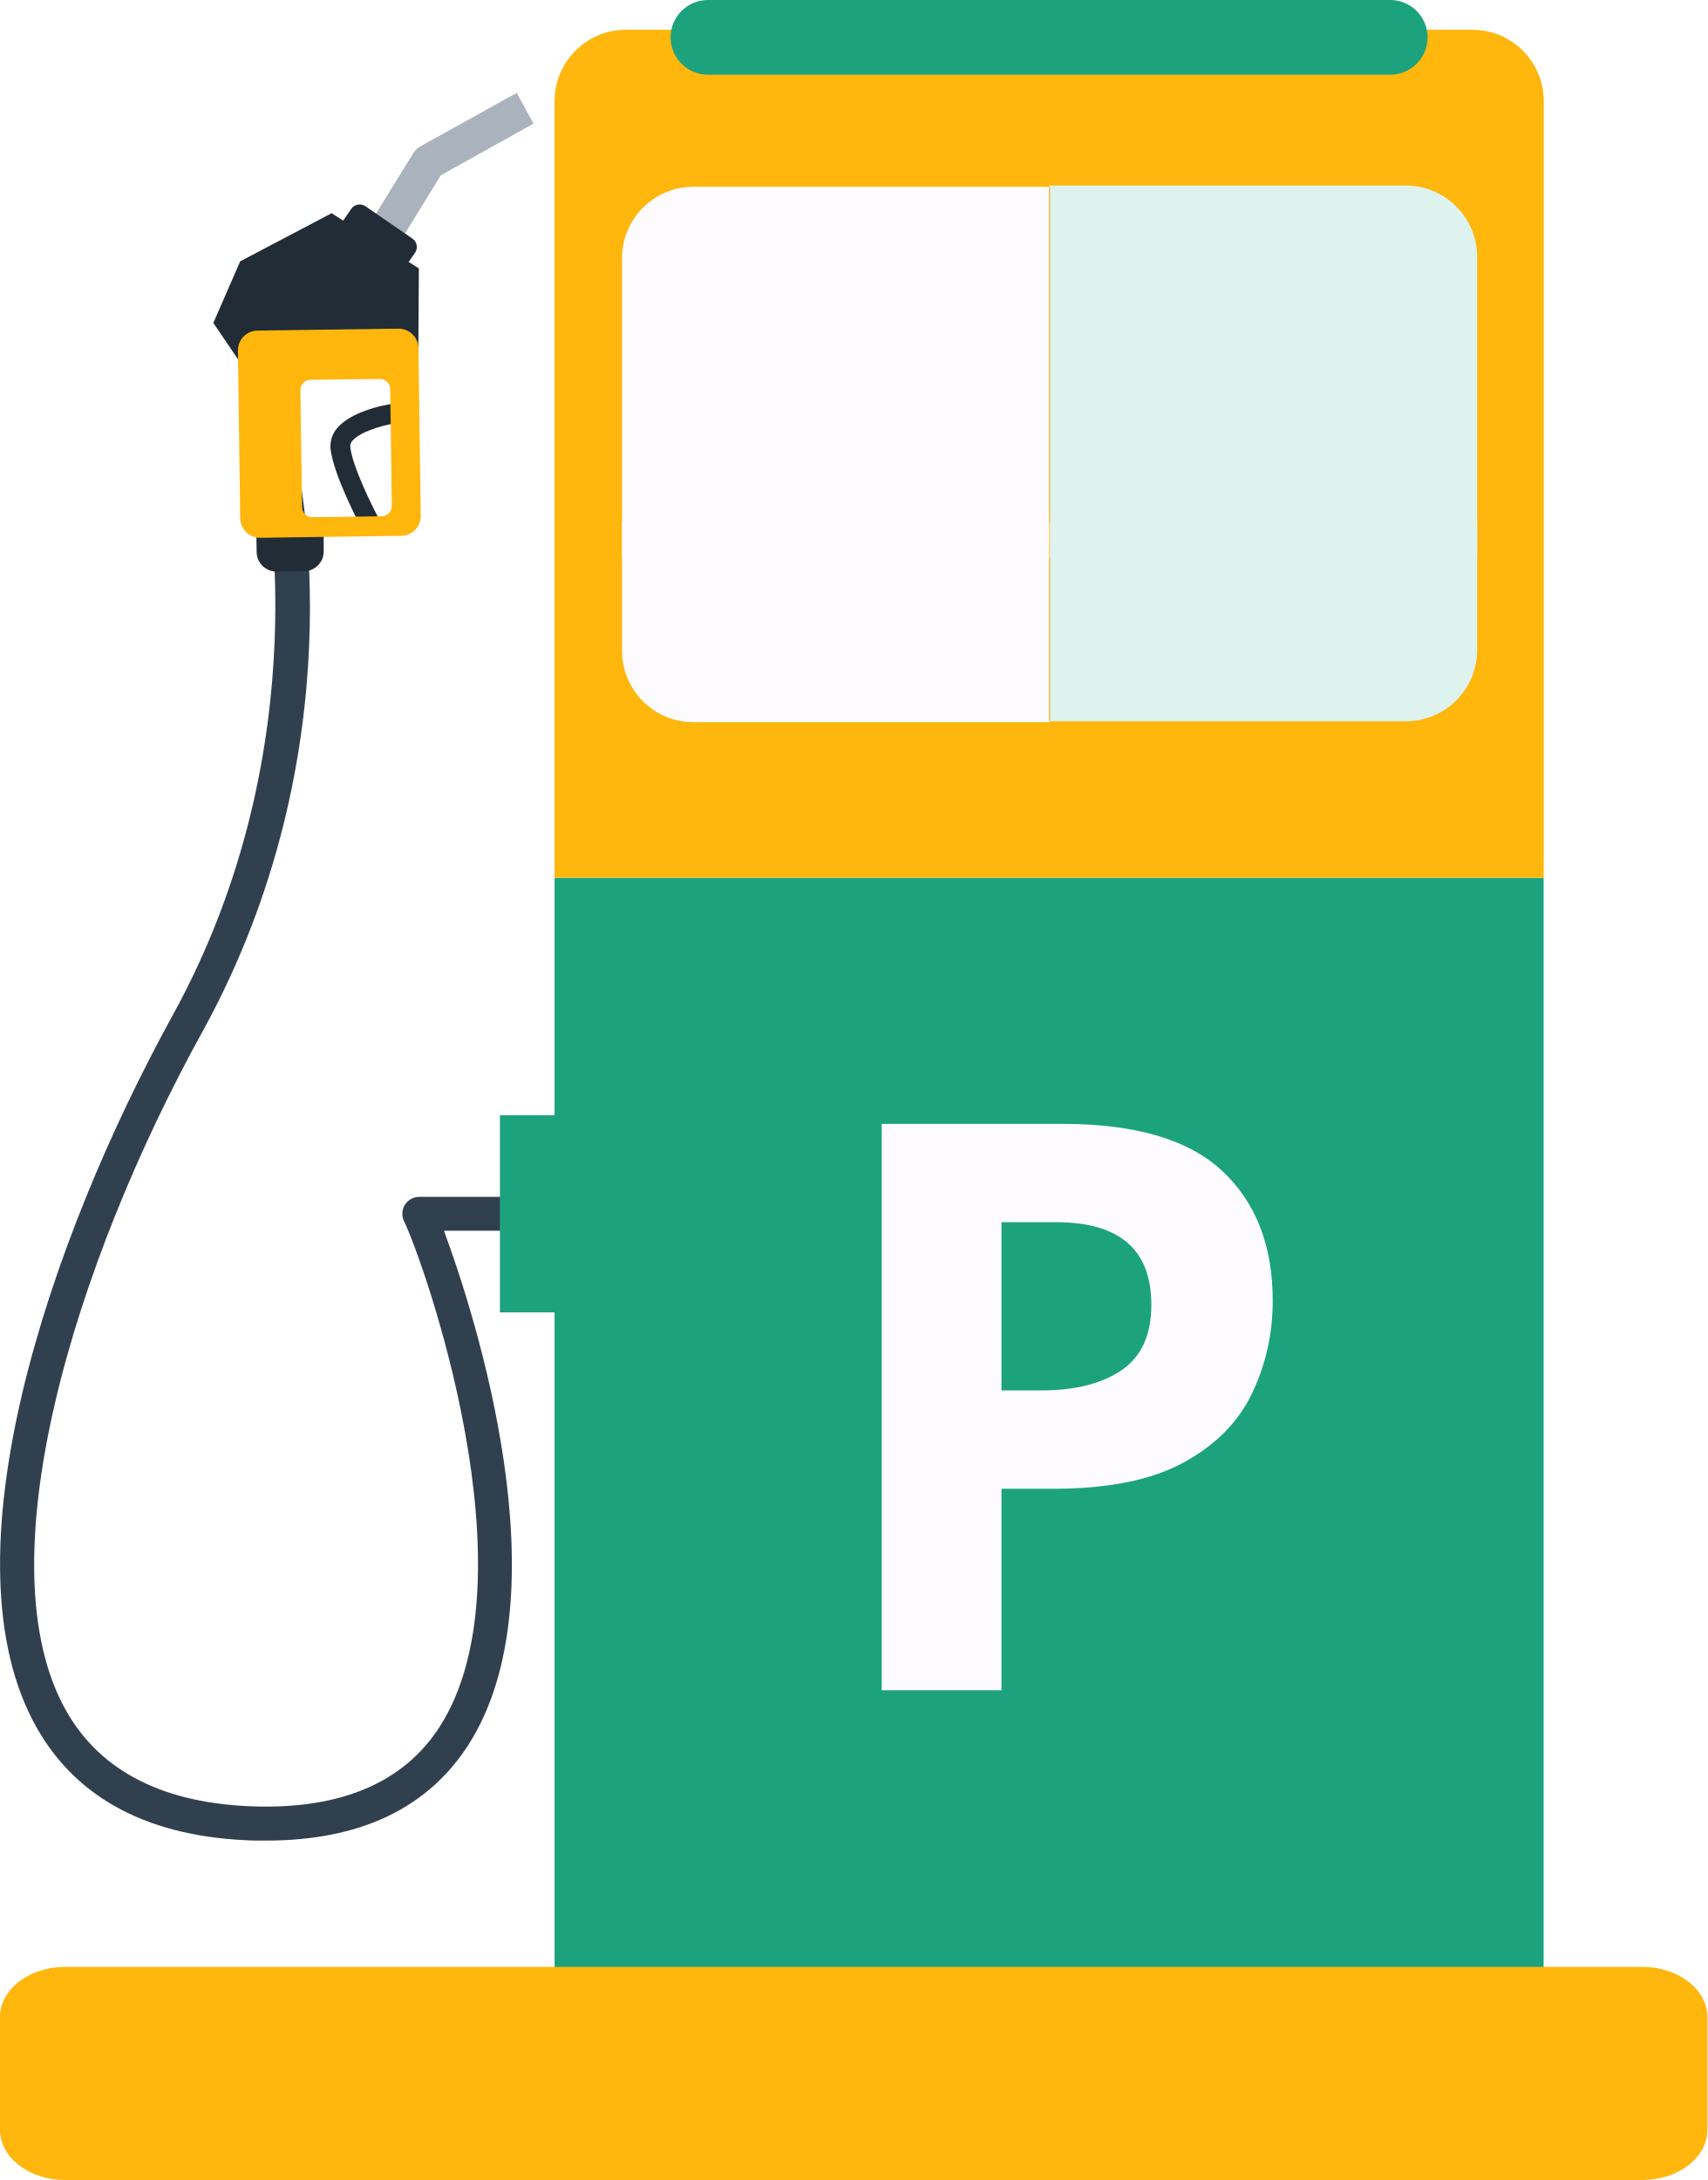
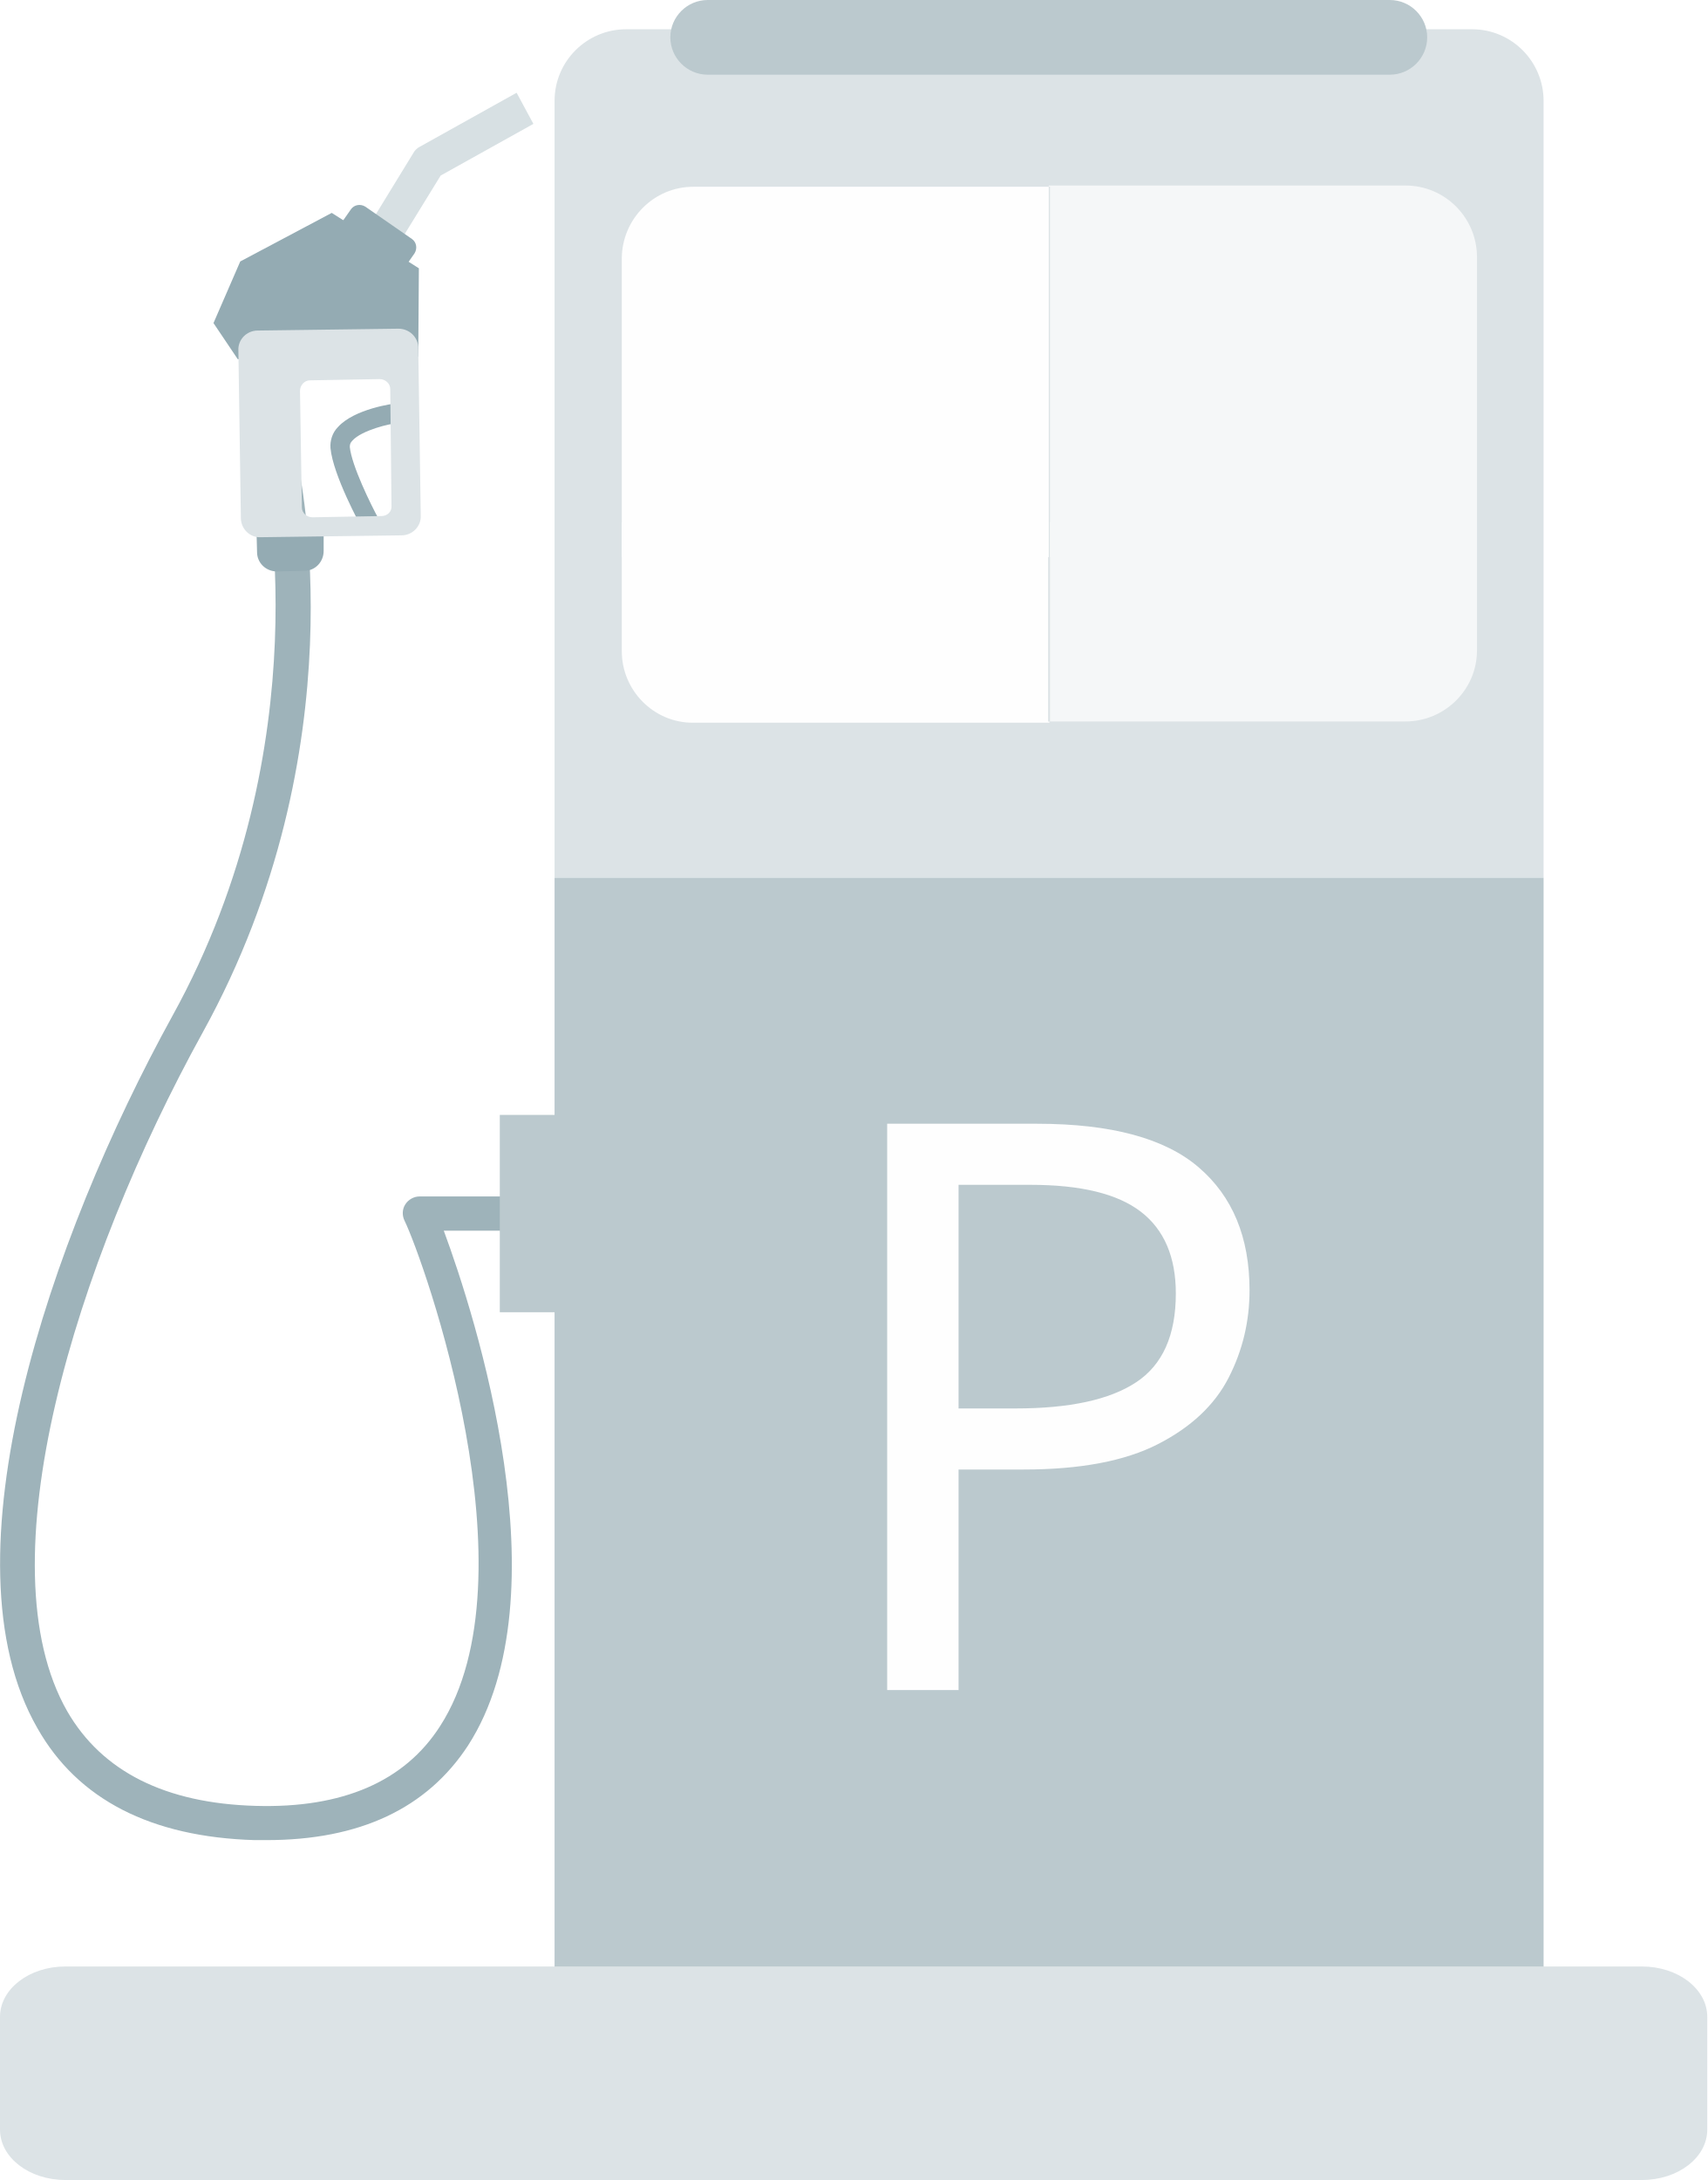
- <svg xmlns="http://www.w3.org/2000/svg" viewBox="0 0 274.29 350.16">
-   <defs>
-     <style>.cls-1{fill:#ffb60d;}.cls-2{fill:#31404f;}.cls-3{fill:#212c36;}.cls-4{fill:#aab2bd;}.cls-5{fill:#1ca37d;}.cls-6,.cls-8{fill:#fefbff;}.cls-7{fill:#def3ee;}.cls-8{font-size:127.41px;font-family:Eina02-Bold;font-weight:700;}</style>
-   </defs>
-   <g id="Layer_2" data-name="Layer 2">
-     <g id="Layer_1-2" data-name="Layer 1">
-       <path class="cls-1" d="M248,141V16.25A11.47,11.47,0,0,0,236.51,4.78H100.56A11.47,11.47,0,0,0,89.09,16.25V141H248Z" />
-       <path class="cls-2" d="M42.79,295.64l-1.89,0c-16.62-.46-28.37-6.52-34.93-18C-9.58,250.41,8,199,27.69,163.17c24.16-43.78,14.76-87.33,14.66-87.76a2.72,2.72,0,0,1,5.31-1.21c.42,1.86,10,45.94-15.19,91.61C11.9,203.09-2.81,251.29,10.7,274.92c5.55,9.71,15.77,14.83,30.35,15.24,13.87.38,23.85-3.9,29.56-12.77,15.47-24-2.59-74.83-5.7-81.23a2.73,2.73,0,0,1,.13-2.64,2.76,2.76,0,0,1,2.32-1.28h38.52a2.73,2.73,0,1,1,0,5.45H71.32c5,13.49,19.47,58.46,3.87,82.66C68.64,290.5,57.75,295.64,42.79,295.64Z" />
-       <path class="cls-3" d="M52,84.62l0,3.91a3.17,3.17,0,0,1-3.14,3.22l-4.41.06a3.18,3.18,0,0,1-3.22-3.14l-.06-3.9Z" />
-       <path class="cls-3" d="M60.85,83.29c-1.17-2.18-4.27-8.5-4.58-11.52a1.21,1.21,0,0,1,.37-1c1.51-1.74,6.23-2.76,7.21-2.81l-.05-3.18c-.63,0-6.88.9-9.5,3.84a4.41,4.41,0,0,0-1.2,3.43c.44,4.26,4.76,12.36,4.95,12.71Z" />
-       <path class="cls-4" d="M63.28,40.39l7.53-12.23,14.9-8.31L83,14.92,67.41,23.58a2.79,2.79,0,0,0-1,1L58.47,37.43Z" />
-       <polygon class="cls-3" points="38.2 57.66 34.27 51.87 38.59 41.97 53.27 34.25 67.29 43.11 67.2 57.26 38.2 57.66" />
-       <path class="cls-3" d="M54.33,36.6l2.09-3.05a1.66,1.66,0,0,1,2.29-.42l7.54,5.19a1.64,1.64,0,0,1,.43,2.28l-2.1,3Z" />
-       <path class="cls-1" d="M64,52.79l-22.64.31a3.18,3.18,0,0,0-3.14,3.23l.37,26.91a3.18,3.18,0,0,0,3.22,3.14l22.64-.31a3.18,3.18,0,0,0,3.14-3.23l-.37-26.91A3.18,3.18,0,0,0,64,52.79ZM61.3,82.93l-11.09.15a1.66,1.66,0,0,1-1.69-1.64l-.26-18.73A1.67,1.67,0,0,1,49.91,61L61,60.87a1.67,1.67,0,0,1,1.69,1.65l.25,18.72A1.66,1.66,0,0,1,61.3,82.93Z" />
-       <path class="cls-5" d="M113.73,12H223.34a6,6,0,0,0,0-12H113.73a6,6,0,0,0,0,12Z" />
-       <polygon class="cls-5" points="168.53 141.02 89.09 141.02 89.09 179.13 80.31 179.13 80.31 210.8 89.09 210.8 89.09 323.25 168.53 323.25 247.98 323.25 247.98 141.02 168.53 141.02" />
-       <path class="cls-6" d="M168.53,30H111.4A11.47,11.47,0,0,0,99.93,41.43V89.48h68.6Z" />
-       <path class="cls-6" d="M168.53,83.86H99.93v20.67A11.46,11.46,0,0,0,111.4,116h57.3v-.16h-.17Z" />
-       <path class="cls-7" d="M168.7,89.48h68.6V41.27A11.47,11.47,0,0,0,225.83,29.8h-57.3V30h.17Z" />
-       <path class="cls-7" d="M168.7,83.86v32h57.13a11.46,11.46,0,0,0,11.47-11.47V83.86Z" />
-       <text class="cls-8" transform="translate(130.18 271.49)">P</text>
-       <path class="cls-1" d="M263.83,350.16c5.78,0,10.46-3.61,10.46-8.07V324c0-4.46-4.68-8.07-10.46-8.07H10.46C4.68,315.93,0,319.54,0,324v18.09c0,4.46,4.68,8.07,10.46,8.07" />
+ <svg xmlns="http://www.w3.org/2000/svg" version="1.1" id="Layer_1" x="0px" y="0px" viewBox="0 0 274.3 350.2" style="enable-background:new 0 0 274.3 350.2;" xml:space="preserve">
+   <style type="text/css">
+ 	.st0{fill:#DCE3E6;}
+ 	.st1{fill:#9EB3BA;}
+ 	.st2{fill:#94ABB3;}
+ 	.st3{fill:#D7E0E3;}
+ 	.st4{fill:#BBC9CE;}
+ 	.st5{fill:#FEFEFE;}
+ 	.st6{fill:#F5F7F8;}
+ 	.st7{font-family:'Eina02-Bold';}
+ 	.st8{font-size:127.41px;}
+ </style>
+   <g id="Layer_2_1_">
+     <g id="Layer_1-2">
+       <path class="st0" d="M248,141V16.2c0-6.3-5.1-11.5-11.5-11.5c0,0,0,0,0,0H100.6c-6.3,0-11.5,5.1-11.5,11.5V141H248z" />
+       <path class="st1" d="M42.8,295.6h-1.9c-16.6-0.5-28.4-6.5-34.9-18C-9.6,250.4,8,199,27.7,163.2c24.2-43.8,14.8-87.3,14.7-87.8    c-0.3-1.5,0.6-2.9,2.1-3.3c1.5-0.3,2.9,0.6,3.3,2.1c0.4,1.9,10,45.9-15.2,91.6c-20.6,37.3-35.3,85.5-21.8,109.1    c5.6,9.7,15.8,14.8,30.3,15.2c13.9,0.4,23.9-3.9,29.6-12.8c15.5-24-2.6-74.8-5.7-81.2c-0.4-0.8-0.4-1.8,0.1-2.6    c0.5-0.8,1.4-1.3,2.3-1.3h38.5c1.5-0.1,2.8,1.1,2.9,2.6c0.1,1.5-1.1,2.8-2.6,2.9c-0.1,0-0.2,0-0.3,0H71.3    c5,13.5,19.5,58.5,3.9,82.7C68.6,290.5,57.8,295.6,42.8,295.6z" />
+       <path class="st2" d="M52,84.6v3.9c0,1.8-1.4,3.2-3.1,3.2c0,0,0,0,0,0l-4.4,0.1c-1.8,0-3.2-1.4-3.2-3.1c0,0,0,0,0,0l-0.1-3.9    L52,84.6z" />
+       <path class="st2" d="M60.8,83.3c-1.2-2.2-4.3-8.5-4.6-11.5c0-0.4,0.1-0.7,0.4-1c1.5-1.7,6.2-2.8,7.2-2.8l0-3.2    c-0.6,0-6.9,0.9-9.5,3.8c-0.9,0.9-1.3,2.2-1.2,3.4c0.4,4.3,4.8,12.4,5,12.7L60.8,83.3z" />
+       <path class="st3" d="M63.3,40.4l7.5-12.2l14.9-8.3L83,14.9l-15.6,8.7c-0.4,0.2-0.8,0.6-1,1l-7.9,12.9L63.3,40.4z" />
+       <polygon class="st2" points="38.2,57.7 34.3,51.9 38.6,42 53.3,34.2 67.3,43.1 67.2,57.3   " />
+       <path class="st2" d="M54.3,36.6l2.1-3c0.5-0.7,1.5-0.9,2.3-0.4l7.5,5.2c0.7,0.5,0.9,1.5,0.4,2.3c0,0,0,0,0,0l-2.1,3L54.3,36.6z" />
+       <path class="st0" d="M64,52.8l-22.6,0.3c-1.8,0-3.2,1.5-3.1,3.2c0,0,0,0,0,0l0.4,26.9c0,1.8,1.5,3.2,3.2,3.1c0,0,0,0,0,0l22.6-0.3    c1.8,0,3.2-1.5,3.1-3.2c0,0,0,0,0,0l-0.4-26.9C67.2,54.2,65.8,52.8,64,52.8C64,52.8,64,52.8,64,52.8z M61.3,82.9l-11.1,0.2    c-0.9,0-1.7-0.7-1.7-1.6c0,0,0,0,0,0l-0.3-18.7c0-0.9,0.7-1.7,1.6-1.7c0,0,0,0,0,0L61,60.9c0.9,0,1.7,0.7,1.7,1.6c0,0,0,0,0,0    l0.2,18.7C63,82.2,62.2,82.9,61.3,82.9C61.3,82.9,61.3,82.9,61.3,82.9z" />
+       <path class="st4" d="M113.7,12h109.6c3.3,0,6-2.7,6-6s-2.7-6-6-6H113.7c-3.3,0-6,2.7-6,6S110.4,12,113.7,12z" />
+       <polygon class="st4" points="168.5,141 89.1,141 89.1,179.1 80.3,179.1 80.3,210.8 89.1,210.8 89.1,323.2 168.5,323.2 248,323.2     248,141   " />
+       <path class="st5" d="M168.5,30h-57.1c-6.3,0-11.4,5.1-11.5,11.4v48.1h68.6V30z" />
+       <path class="st5" d="M168.5,83.9H99.9v20.7c0,6.3,5.1,11.5,11.4,11.5c0,0,0,0,0,0h57.3v-0.2h-0.2V83.9z" />
+       <path class="st6" d="M168.7,89.5h68.6V41.3c0-6.3-5.1-11.5-11.5-11.5h-57.3V30h0.2V89.5z" />
+       <path class="st6" d="M168.7,83.9v32h57.1c6.3,0,11.5-5.1,11.5-11.4c0,0,0,0,0,0V83.9H168.7z" />
+       <text transform="matrix(1 0 0 1 130.18 271.49)" class="st5 st7 st8">P</text>
+       <path class="st0" d="M263.8,350.2c5.8,0,10.5-3.6,10.5-8.1V324c0-4.5-4.7-8.1-10.5-8.1H10.5C4.7,315.9,0,319.5,0,324v18.1    c0,4.5,4.7,8.1,10.5,8.1" />
    </g>
  </g>
</svg>
